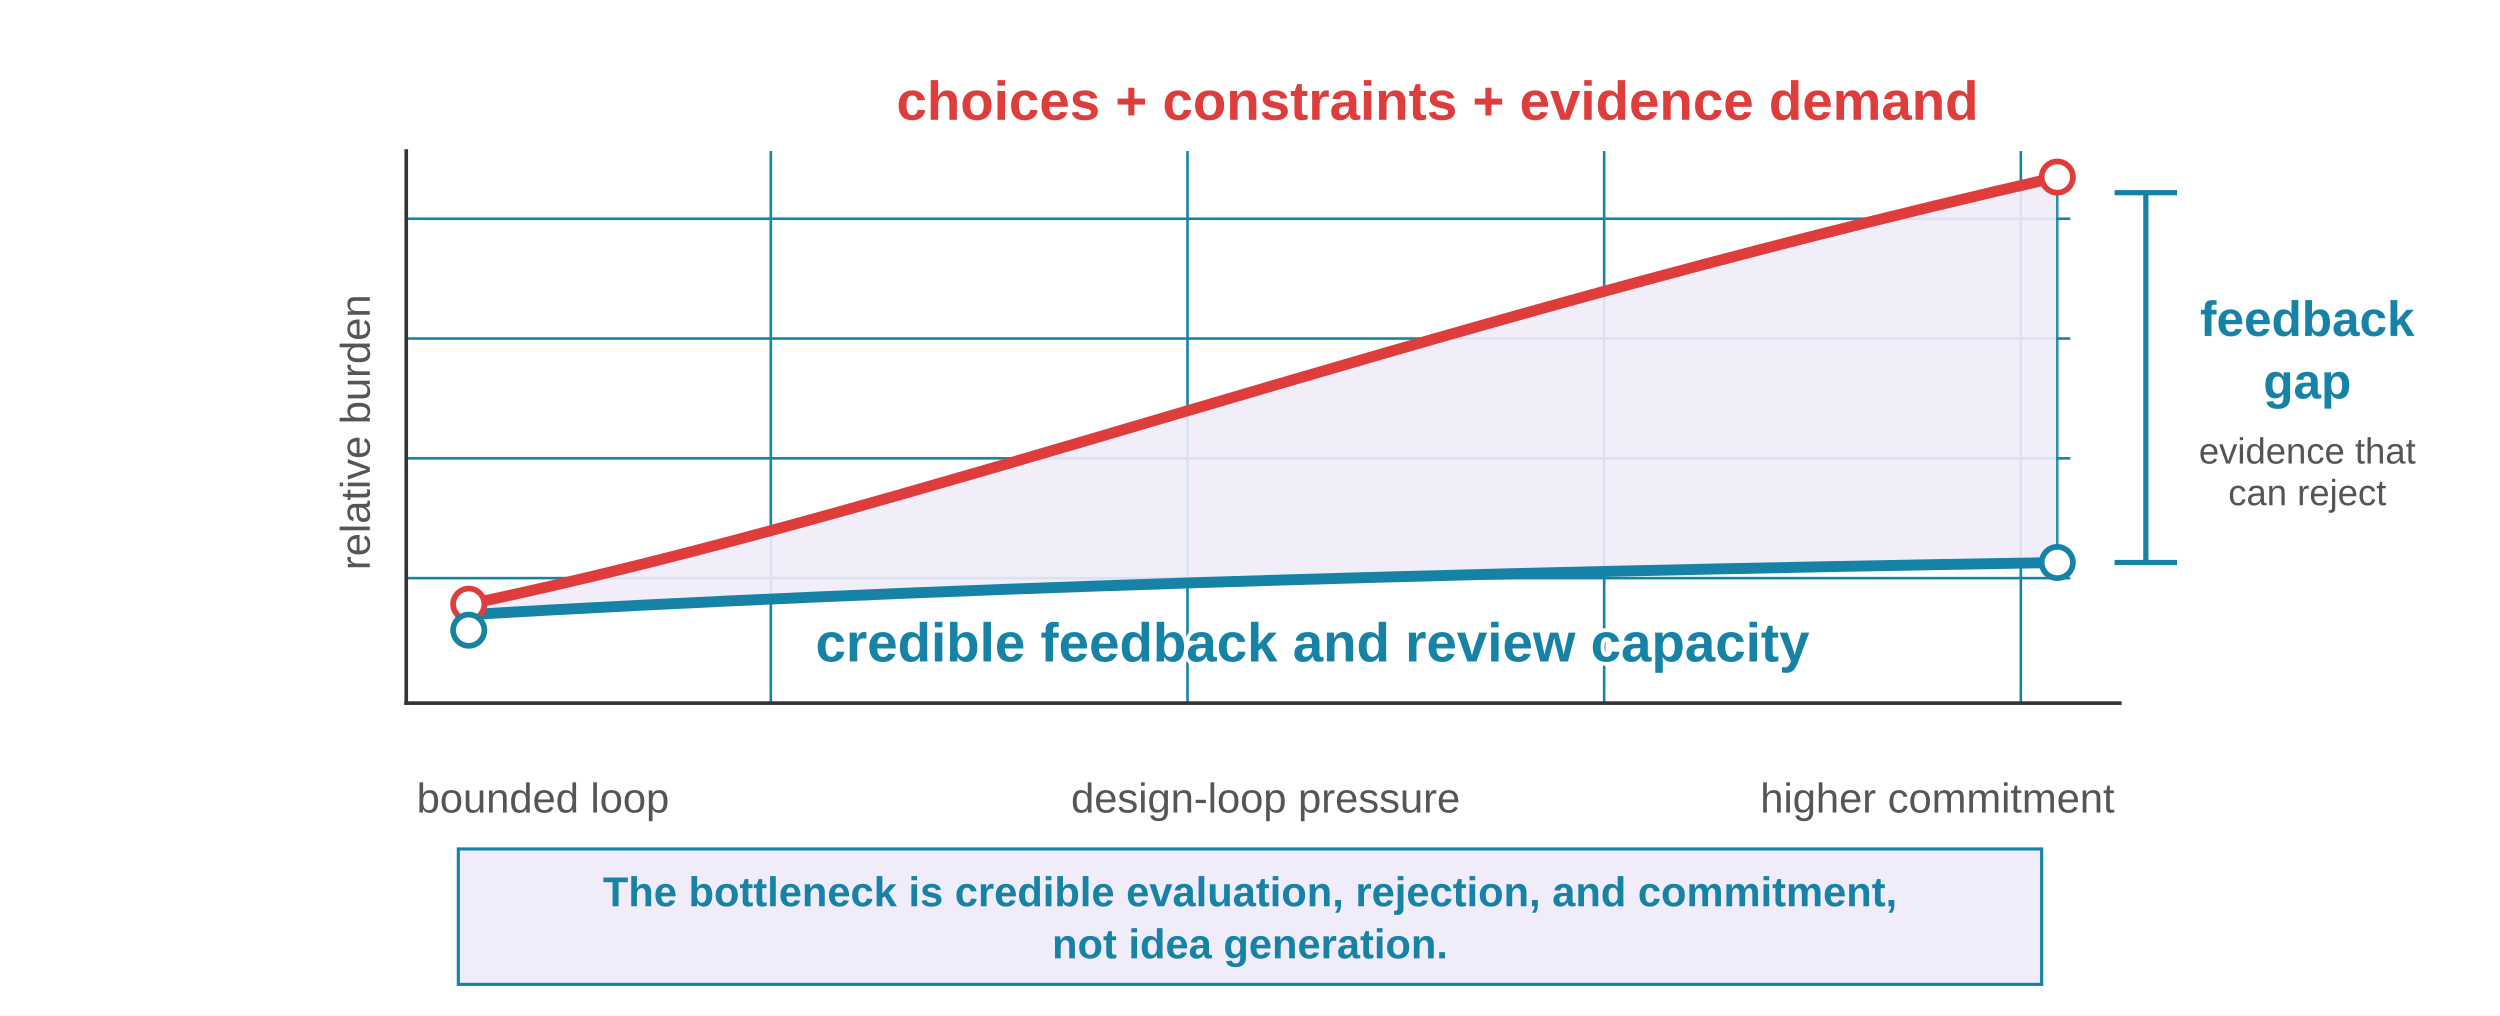
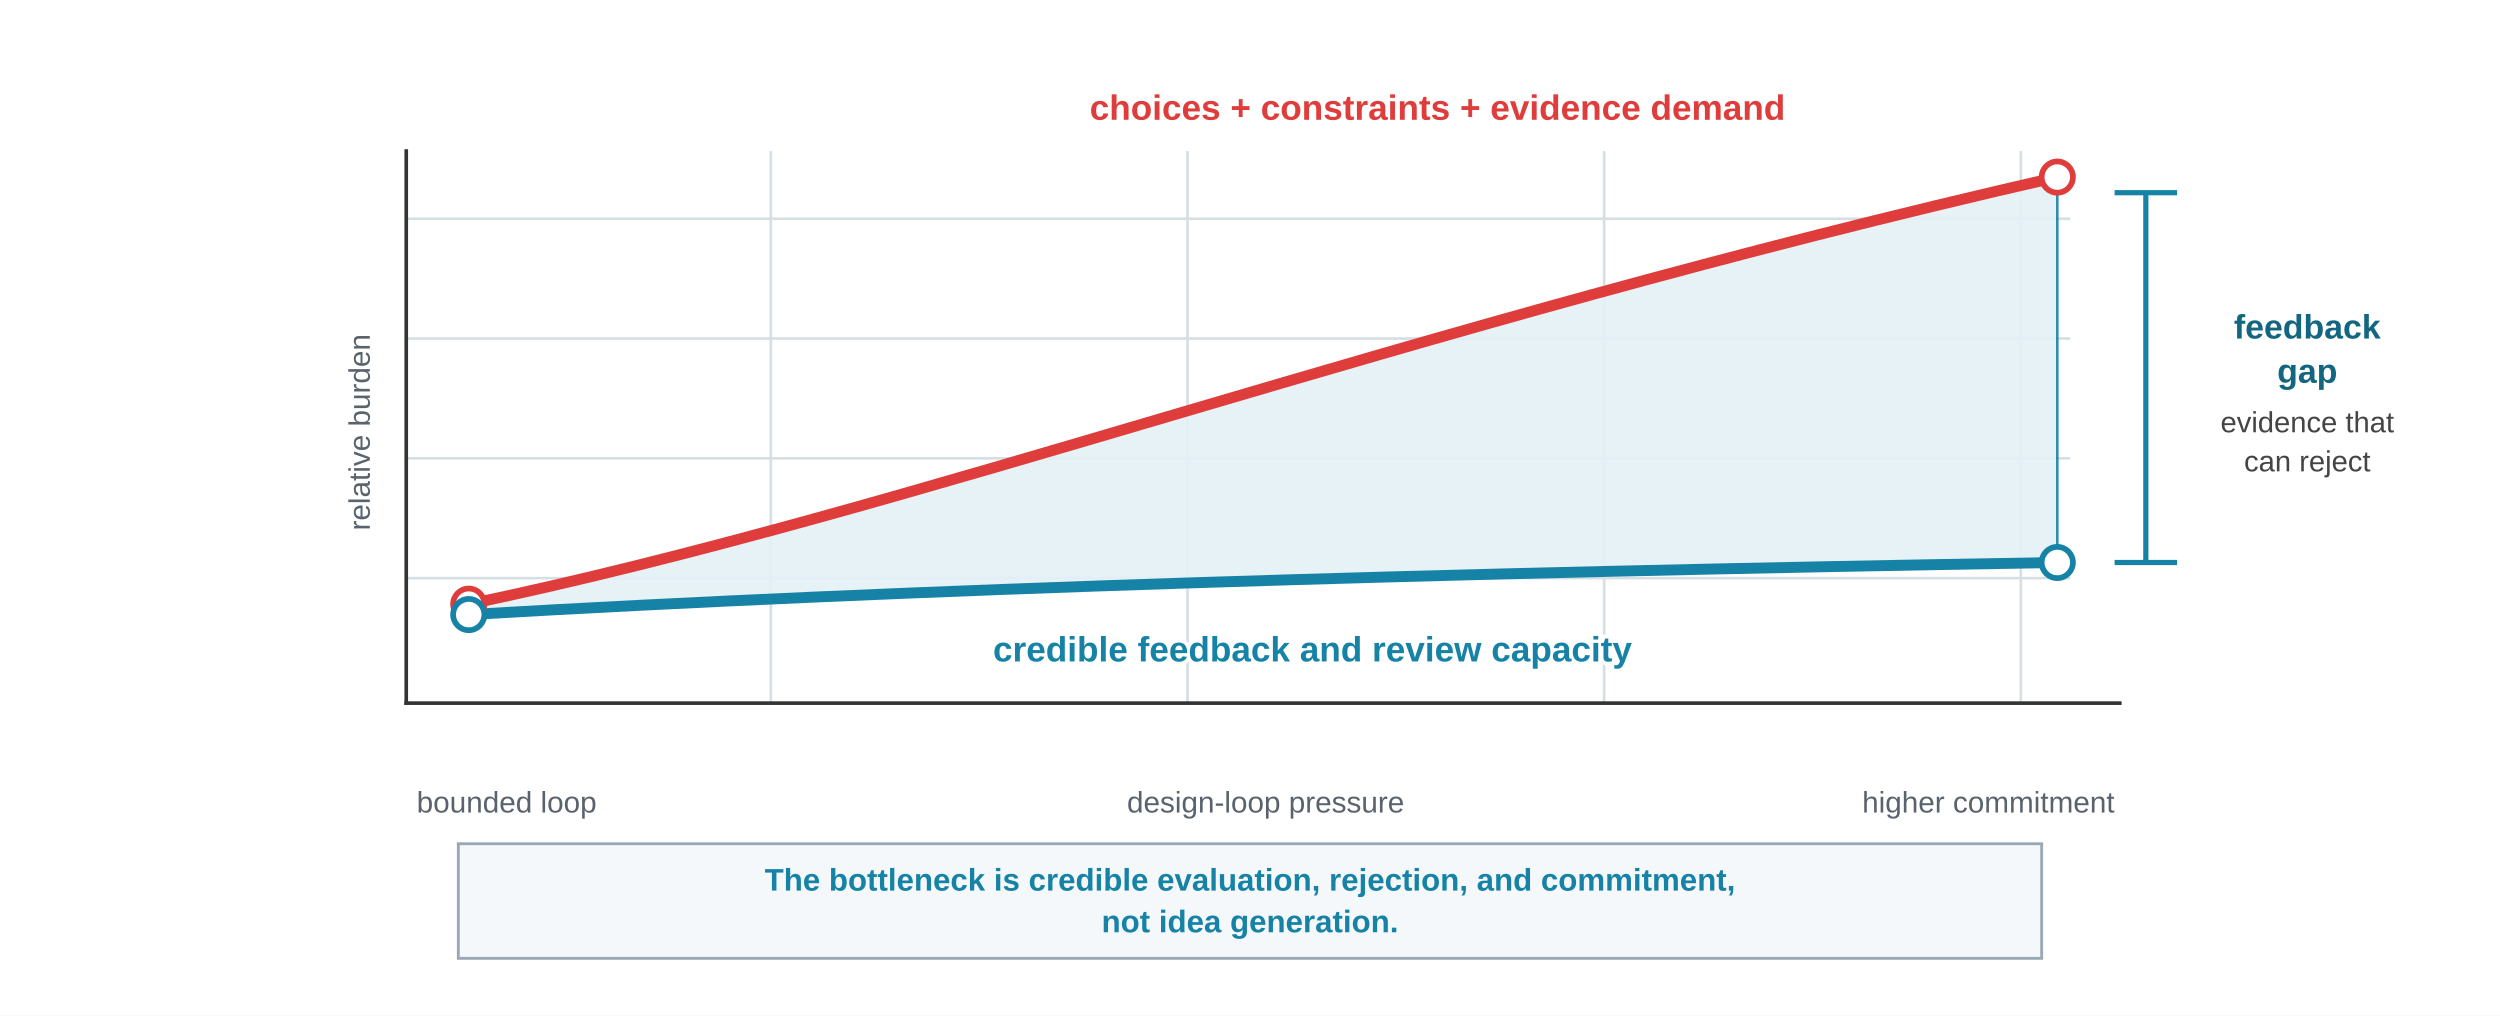
<svg xmlns="http://www.w3.org/2000/svg" viewBox="0 0 960 390" role="img">
  <defs>
    <style>
      .font { font-family: Arial, Helvetica, sans-serif; }
      .axis { stroke: #333333; stroke-width: 1.4; fill: none; stroke-linecap: square; }
-       .grid { stroke: #1683A6; stroke-width: 1; fill: none; }
+       .grid { stroke: #D5DEE3; stroke-width: 1; fill: none; }
      .demand { stroke: #DE3D3C; stroke-width: 4.2; fill: none; stroke-linecap: square; }
      .capacity { stroke: #1683A6; stroke-width: 4.2; fill: none; stroke-linecap: square; }
-       .gap { fill: #F0ECFA; stroke: #1683A6; stroke-width: 1; opacity: 0.9; }
-       .label { font-size: 21px; font-weight: 700; fill: #222222; }
-       .small { font-size: 18px; fill: #333333; }
-       .tiny { font-size: 16px; fill: #555555; }
-       .gap-label { font-size: 19px; font-weight: 700; fill: #1683A6; }
-       .gap-small { font-size: 14px; fill: #555555; }
+       .gap { fill: #E4F1F6; stroke: #1683A6; stroke-width: 1; opacity: 0.9; }
+       .label { font-size: 13.5px; font-weight: 700; fill: #222222; }
+       .tiny { font-size: 11.4px; fill: #59636D; }
+       .gap-label { font-size: 13px; font-weight: 700; fill: #136680; }
+       .gap-small { font-size: 11.2px; fill: #444444; }
      .red { fill: #DE3D3C; font-weight: 700; stroke: #FFFFFF; stroke-width: 3; paint-order: stroke fill; }
      .blue { fill: #1683A6; font-weight: 700; stroke: #FFFFFF; stroke-width: 3; paint-order: stroke fill; }
-       .callout { fill: #F0ECFA; stroke: #1683A6; stroke-width: 1.2; }
-       .note { font-size: 16px; font-weight: 700; fill: #1683A6; }
+       .callout { fill: #F5F8FA; stroke: #9AA8B5; stroke-width: 1.1; }
+       .note { font-size: 12px; font-weight: 700; fill: #1683A6; }
    </style>
  </defs>
  <rect width="960" height="390" fill="#FFFFFF" />
  <g class="font">
    <g>
      <line class="grid" x1="156" y1="84" x2="795" y2="84" />
      <line class="grid" x1="156" y1="130" x2="795" y2="130" />
      <line class="grid" x1="156" y1="176" x2="795" y2="176" />
      <line class="grid" x1="156" y1="222" x2="795" y2="222" />
      <line class="grid" x1="296" y1="58" x2="296" y2="270" />
      <line class="grid" x1="456" y1="58" x2="456" y2="270" />
      <line class="grid" x1="616" y1="58" x2="616" y2="270" />
      <line class="grid" x1="776" y1="58" x2="776" y2="270" />
    </g>
    <line class="axis" x1="156" y1="270" x2="814" y2="270" />
    <line class="axis" x1="156" y1="58" x2="156" y2="270" />
    <text class="tiny" x="142" y="166" text-anchor="middle" transform="rotate(-90 142 166)">relative burden</text>
    <text class="tiny" x="160" y="312" text-anchor="start">bounded loop</text>
    <text class="tiny" x="486" y="312" text-anchor="middle">design-loop pressure</text>
    <text class="tiny" x="812" y="312" text-anchor="end">higher commitment</text>
    <path class="gap" d="M 180 232 C 352 196 536 126 790 68 L 790 216 C 550 220 352 226 180 236 Z" />
    <path class="demand" d="M 180 232 C 352 196 536 126 790 68" />
    <path class="capacity" d="M 180 236 C 352 226 550 220 790 216" />
    <circle cx="180" cy="232" r="6" fill="#FFFFFF" stroke="#DE3D3C" stroke-width="2.2" />
-     <circle cx="180" cy="242" r="6" fill="#FFFFFF" stroke="#1683A6" stroke-width="2.2" />
+     <circle cx="180" cy="236" r="6" fill="#FFFFFF" stroke="#1683A6" stroke-width="2.2" />
    <circle cx="790" cy="68" r="6" fill="#FFFFFF" stroke="#DE3D3C" stroke-width="2.2" />
    <circle cx="790" cy="216" r="6" fill="#FFFFFF" stroke="#1683A6" stroke-width="2.2" />
    <text class="label red" x="552" y="46" text-anchor="middle">choices + constraints + evidence demand</text>
    <text class="label blue" x="504" y="254" text-anchor="middle">credible feedback and review capacity</text>
    <line x1="824" y1="74" x2="824" y2="216" stroke="#1683A6" stroke-width="2" />
    <line x1="812" y1="74" x2="836" y2="74" stroke="#1683A6" stroke-width="2" />
    <line x1="812" y1="216" x2="836" y2="216" stroke="#1683A6" stroke-width="2" />
-     <text class="gap-label" x="886" y="129" text-anchor="middle">feedback</text>
-     <text class="gap-label" x="886" y="153" text-anchor="middle">gap</text>
-     <text class="gap-small" x="886" y="178" text-anchor="middle">evidence that</text>
-     <text class="gap-small" x="886" y="194" text-anchor="middle">can reject</text>
-     <rect class="callout" x="176" y="326" width="608" height="52" />
-     <text class="note" x="480" y="348" text-anchor="middle">The bottleneck is credible evaluation, rejection, and commitment,</text>
-     <text class="note" x="480" y="368" text-anchor="middle">not idea generation.</text>
+     <text class="gap-label" x="886" y="130" text-anchor="middle">feedback</text>
+     <text class="gap-label" x="886" y="147" text-anchor="middle">gap</text>
+     <text class="gap-small" x="886" y="166" text-anchor="middle">evidence that</text>
+     <text class="gap-small" x="886" y="181" text-anchor="middle">can reject</text>
+     <rect class="callout" x="176" y="324" width="608" height="44" />
+     <text class="note" x="480" y="342" text-anchor="middle">The bottleneck is credible evaluation, rejection, and commitment,</text>
+     <text class="note" x="480" y="358" text-anchor="middle">not idea generation.</text>
  </g>
</svg>
